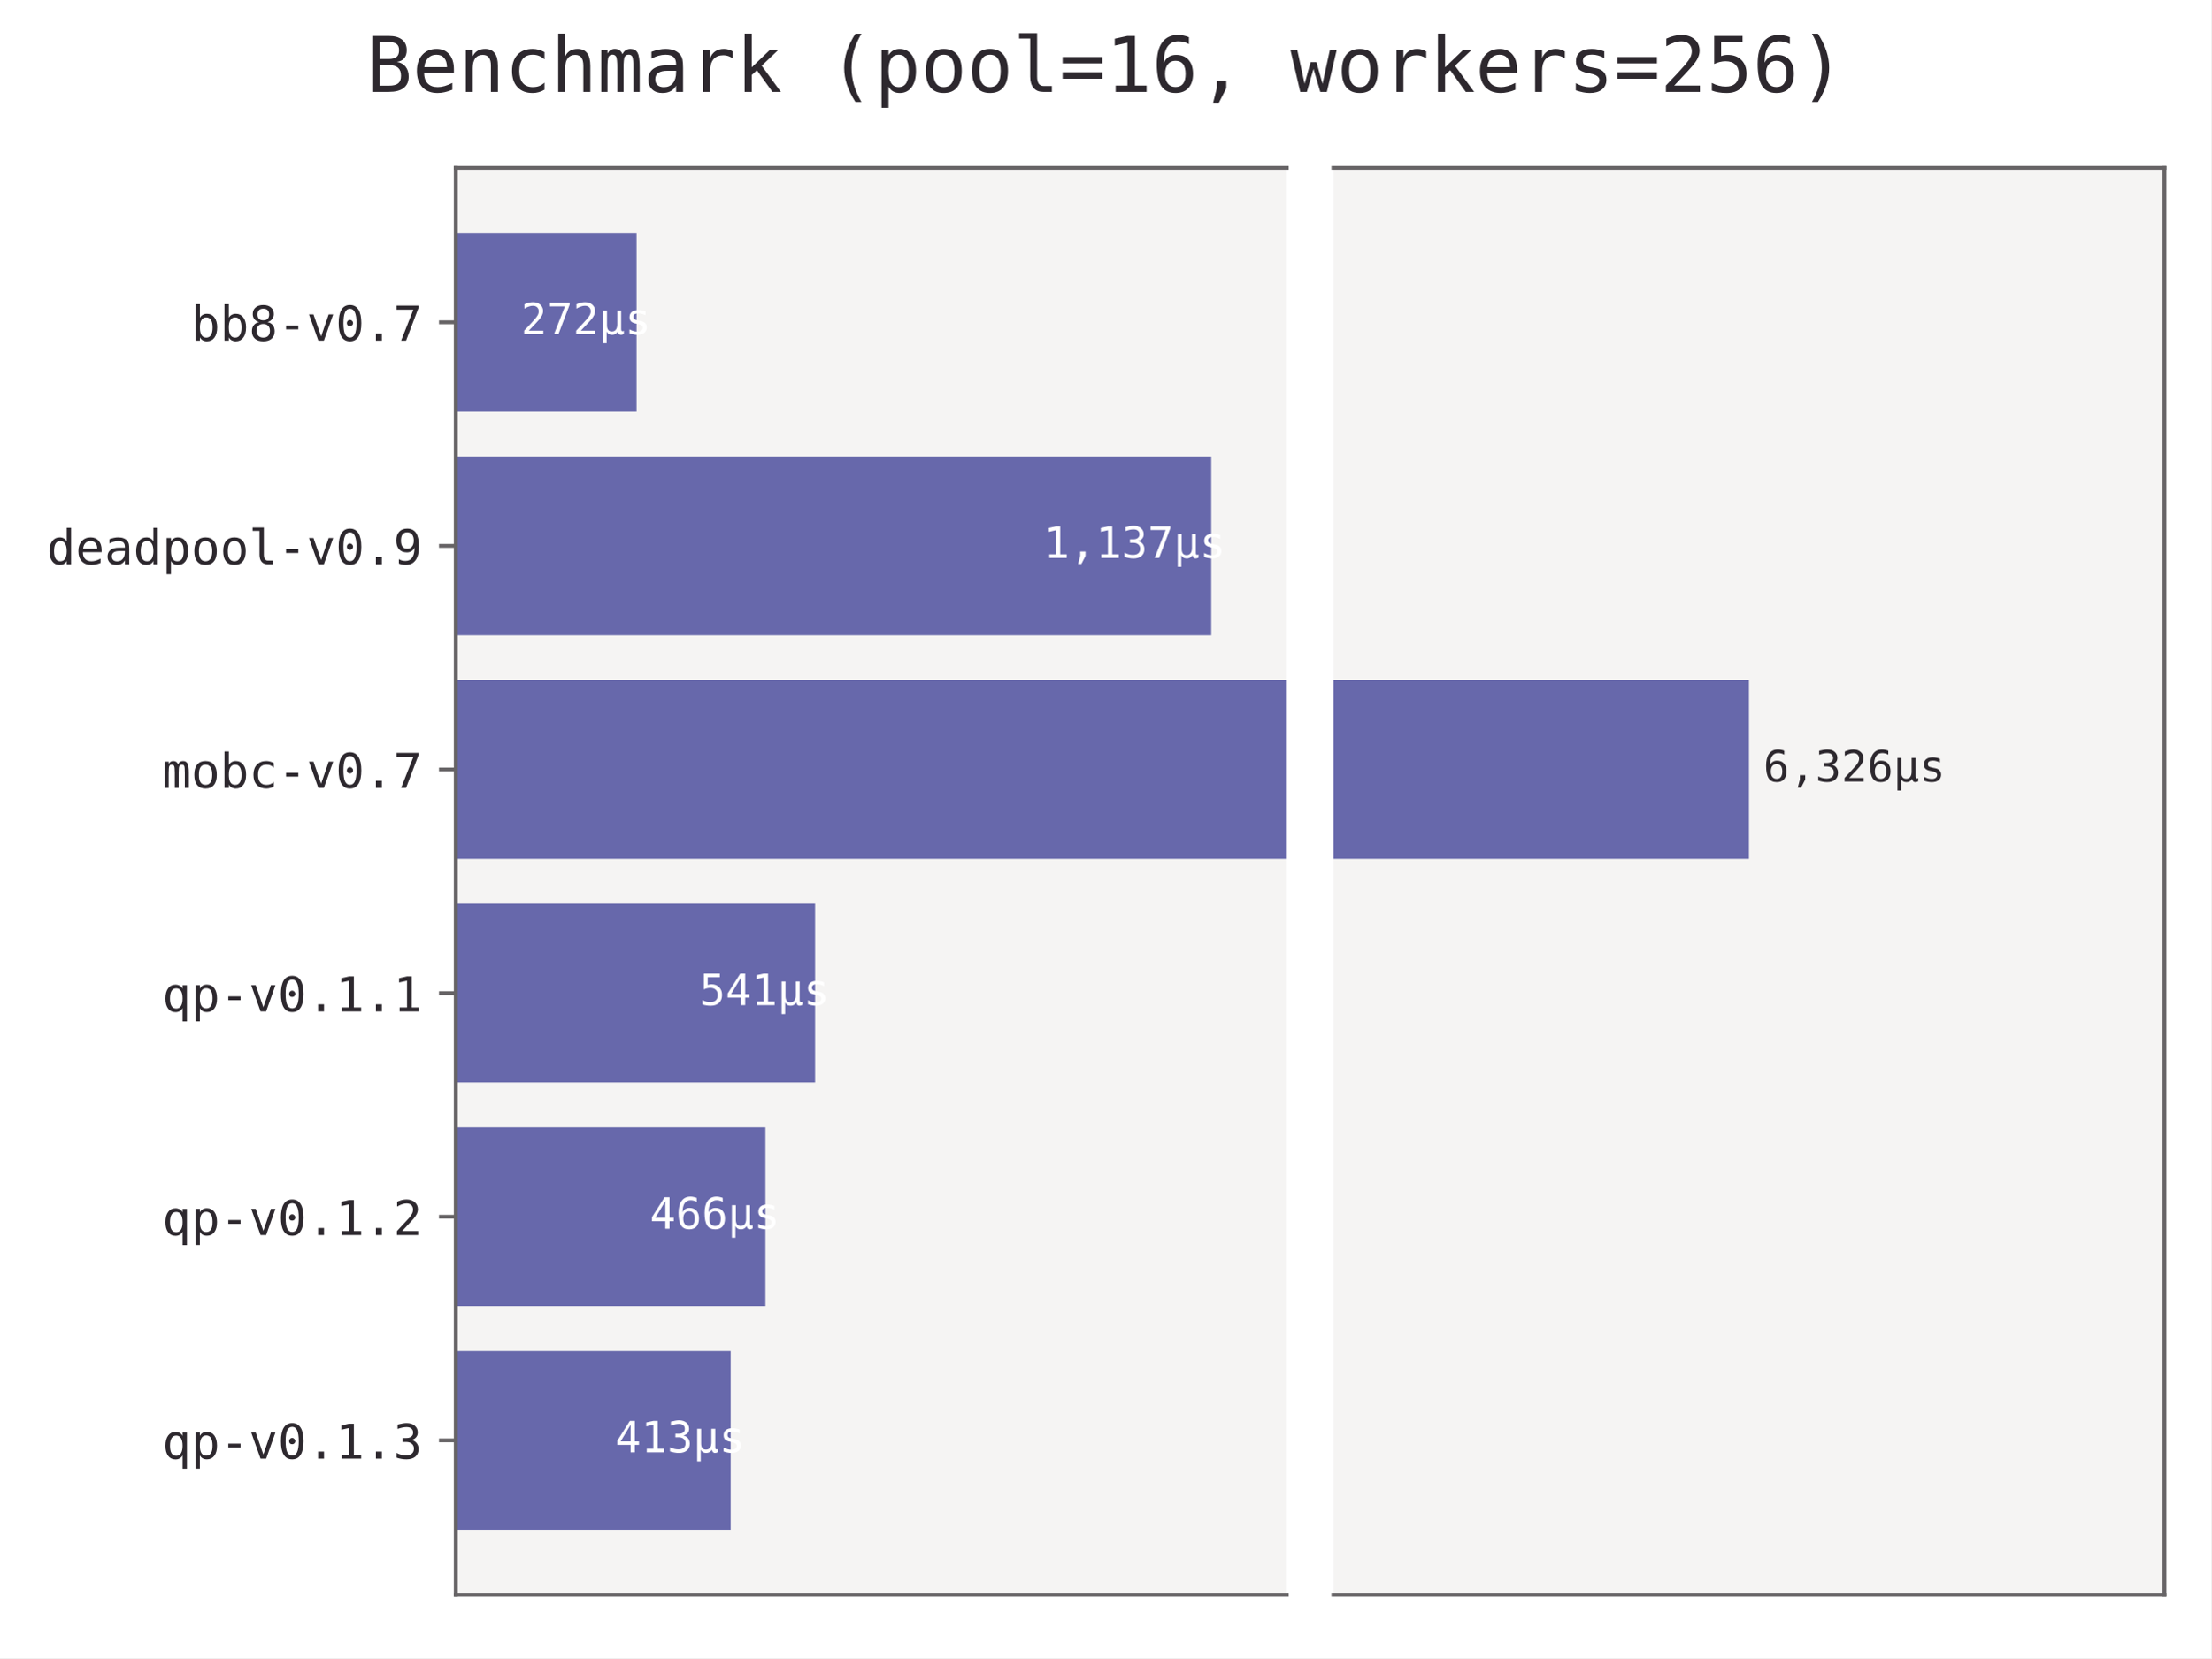
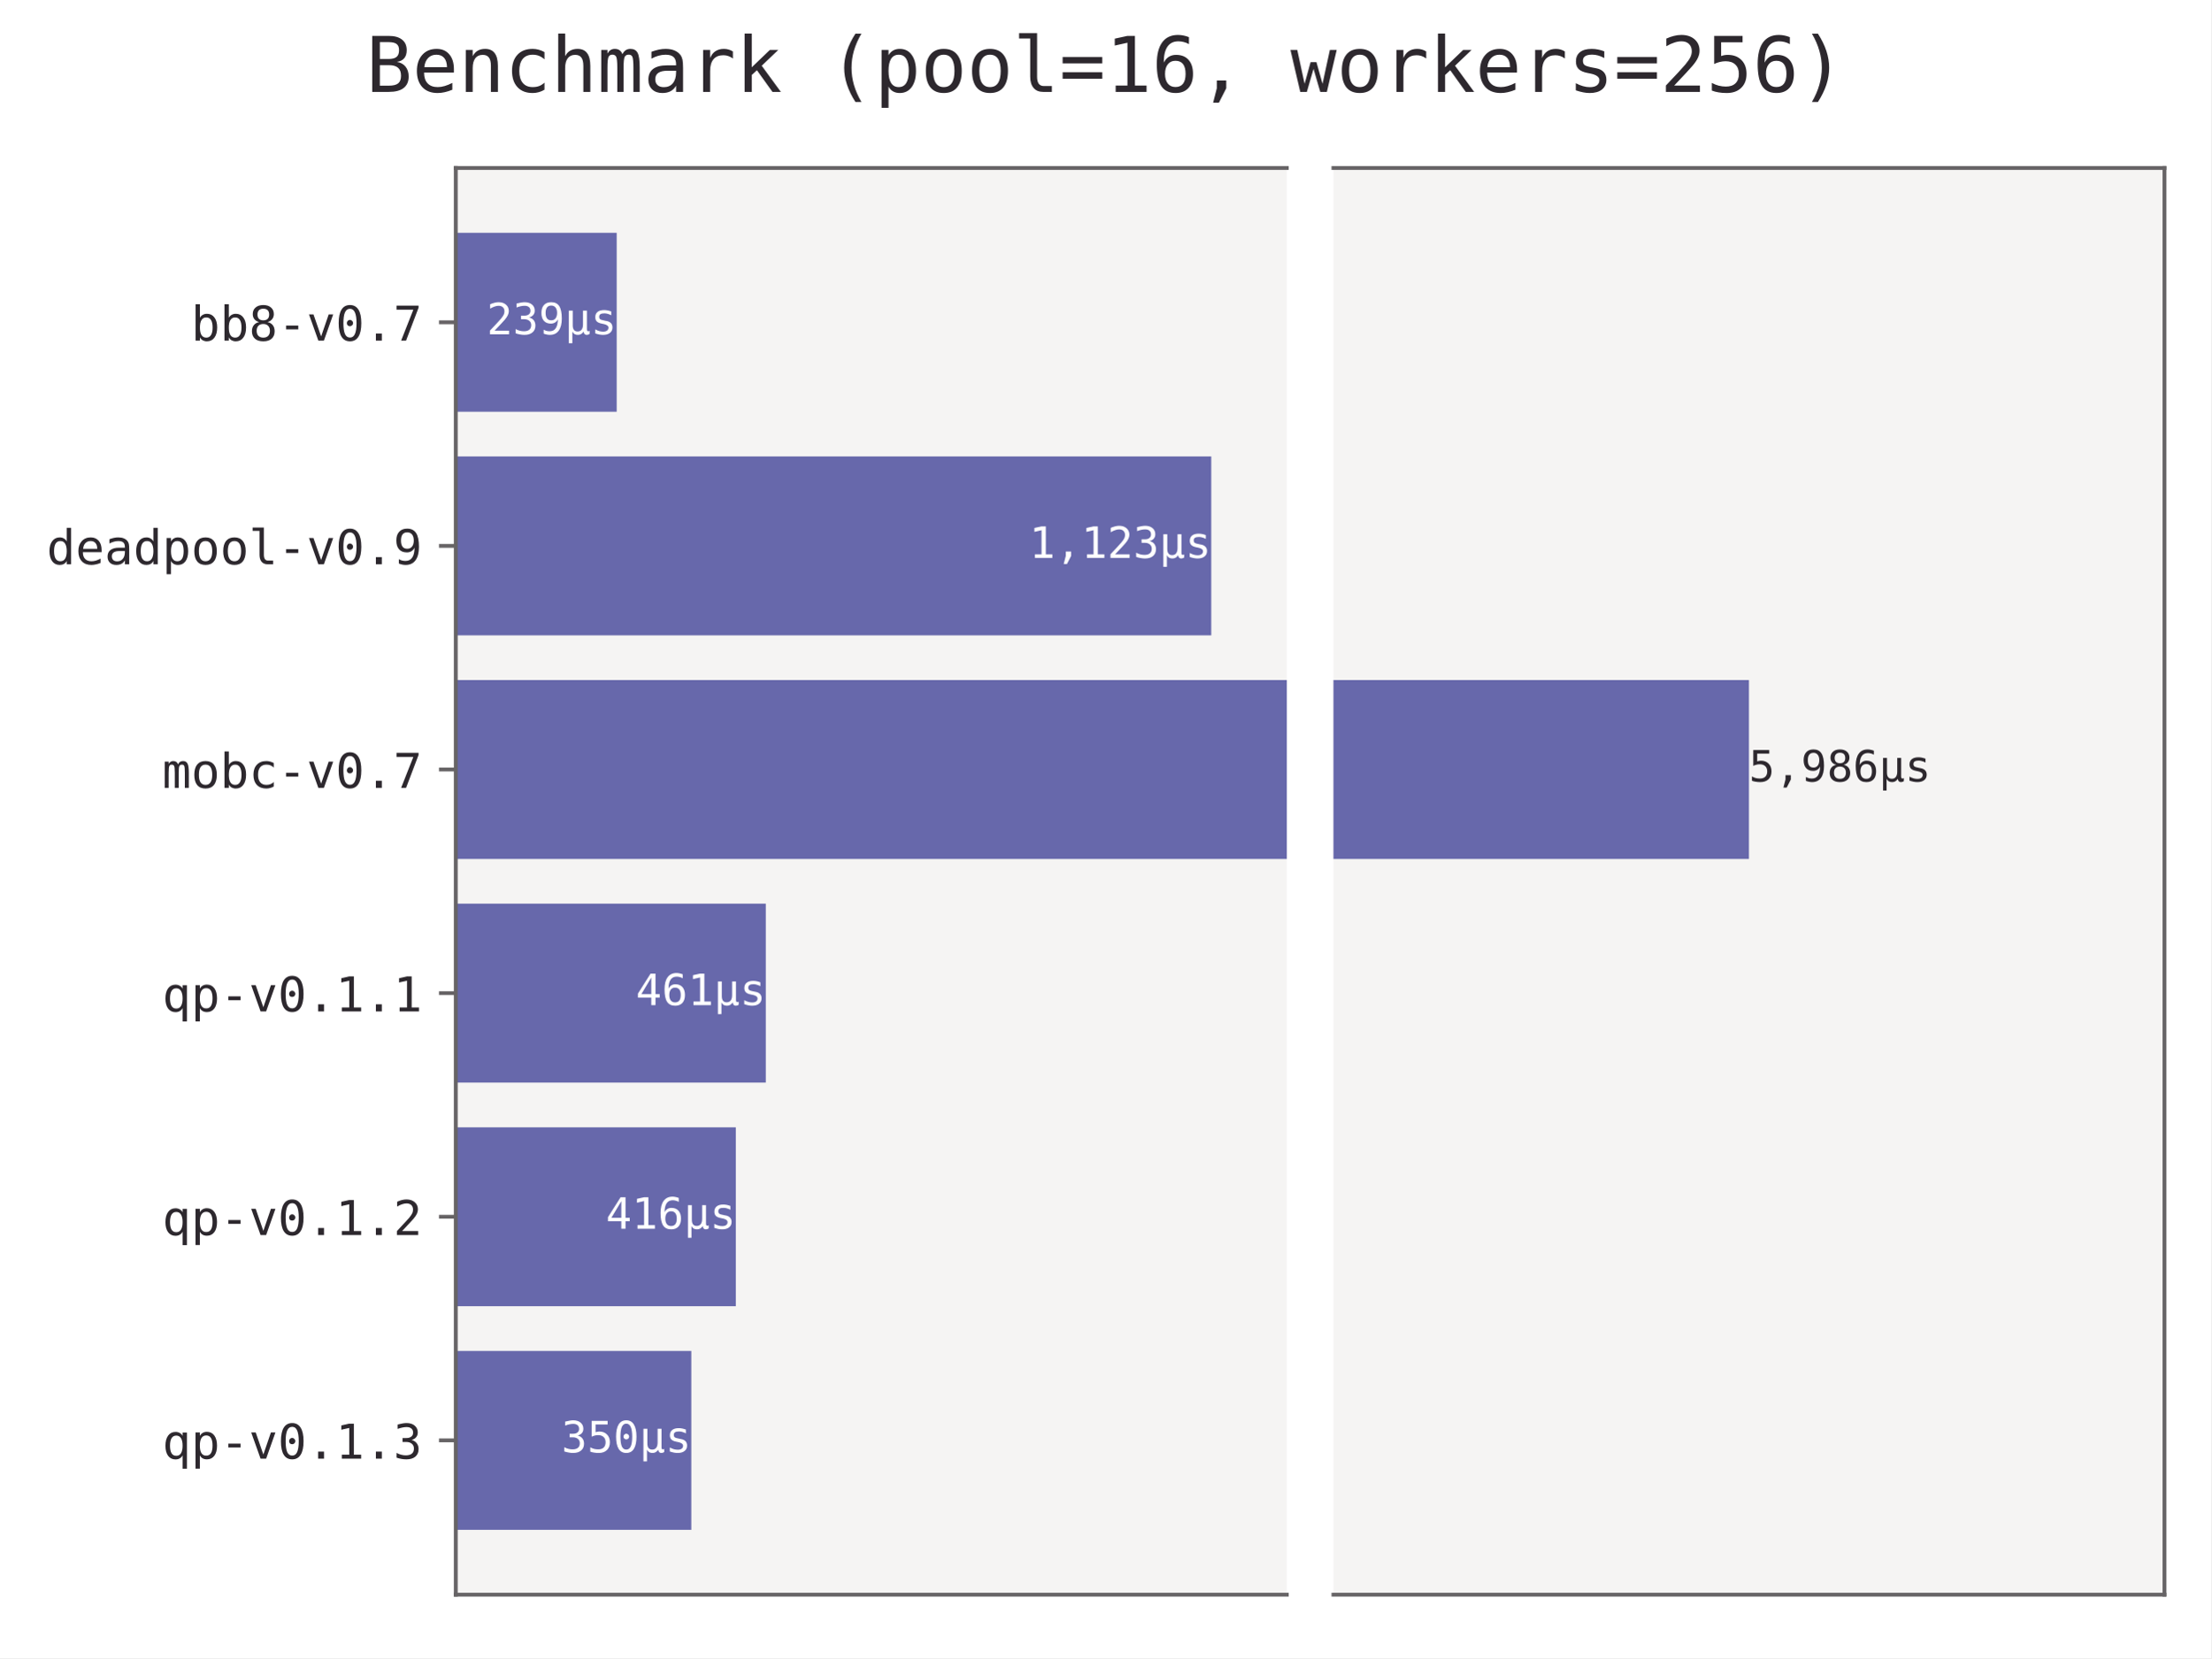
<svg xmlns="http://www.w3.org/2000/svg" xmlns:xlink="http://www.w3.org/1999/xlink" width="460.8pt" height="345.6pt" viewBox="0 0 460.8 345.6" version="1.1">
  <defs>
    <style type="text/css">*{stroke-linejoin: round; stroke-linecap: butt}</style>
  </defs>
  <g id="figure_1">
    <g id="patch_1">
      <path d="M 0 345.6  L 460.8 345.6  L 460.8 0  L 0 0  z " style="fill: #ffffff" />
    </g>
    <g id="axes_1">
      <g id="patch_2">
        <path d="M 94.984 332.38  L 268.172 332.38  L 268.172 35.01  L 94.984 35.01  z " style="fill: #f5f4f3" />
      </g>
      <g id="patch_3">
-         <path d="M 94.984 318.863  L 152.273 318.863  L 152.273 281.575  L 94.984 281.575  z " clip-path="url(#pce8f8f96b2)" style="fill: #6768ab" />
+         <path d="M 94.984 318.863  L 144.07 318.863  L 144.07 281.575  L 94.984 281.575  z " clip-path="url(#pca7e21905c)" style="fill: #6768ab" />
      </g>
      <g id="patch_4">
-         <path d="M 94.984 272.253  L 159.512 272.253  L 159.512 234.966  L 94.984 234.966  z " clip-path="url(#pce8f8f96b2)" style="fill: #6768ab" />
+         <path d="M 94.984 272.253  L 153.344 272.253  L 153.344 234.966  L 94.984 234.966  z " clip-path="url(#pca7e21905c)" style="fill: #6768ab" />
      </g>
      <g id="patch_5">
-         <path d="M 94.984 225.644  L 169.865 225.644  L 169.865 188.356  L 94.984 188.356  z " clip-path="url(#pce8f8f96b2)" style="fill: #6768ab" />
+         <path d="M 94.984 225.644  L 159.592 225.644  L 159.592 188.356  L 94.984 188.356  z " clip-path="url(#pca7e21905c)" style="fill: #6768ab" />
      </g>
      <g id="patch_6">
-         <path d="M 94.984 179.034  L 970.65 179.034  L 970.65 141.746  L 94.984 141.746  z " clip-path="url(#pce8f8f96b2)" style="fill: #6768ab" />
+         <path d="M 94.984 179.034  L 933.614 179.034  L 933.614 141.746  L 94.984 141.746  z " clip-path="url(#pca7e21905c)" style="fill: #6768ab" />
      </g>
      <g id="patch_7">
-         <path d="M 94.984 132.424  L 252.428 132.424  L 252.428 95.137  L 94.984 95.137  z " clip-path="url(#pce8f8f96b2)" style="fill: #6768ab" />
+         <path d="M 94.984 132.424  L 252.428 132.424  L 252.428 95.137  L 94.984 95.137  z " clip-path="url(#pca7e21905c)" style="fill: #6768ab" />
      </g>
      <g id="patch_8">
-         <path d="M 94.984 85.815  L 132.66 85.815  L 132.66 48.527  L 94.984 48.527  z " clip-path="url(#pce8f8f96b2)" style="fill: #6768ab" />
+         <path d="M 94.984 85.815  L 128.521 85.815  L 128.521 48.527  L 94.984 48.527  z " clip-path="url(#pca7e21905c)" style="fill: #6768ab" />
      </g>
      <g id="matplotlib.axis_1">
        <g id="ytick_1">
          <g id="line2d_1">
            <defs>
-               <path id="mc1f796ec5d" d="M 0 0  L -3.5 0  " style="stroke: #676466; stroke-width: 0.8" />
+               <path id="m599a7ea2ee" d="M 0 0  L -3.5 0  " style="stroke: #676466; stroke-width: 0.8" />
            </defs>
            <g>
-               <use xlink:href="#mc1f796ec5d" x="94.984" y="300.219" style="fill: #676466; stroke: #676466; stroke-width: 0.8" />
+               <use xlink:href="#m599a7ea2ee" x="94.984" y="300.219" style="fill: #676466; stroke: #676466; stroke-width: 0.8" />
            </g>
          </g>
          <g id="text_1">
            <text style="fill: #2d282e; font: 10px 'monospace'; text-anchor: end" x="87.984" y="304.035" transform="rotate(-0, 87.98406, 304.0349)">qp-v0.1.3</text>
          </g>
        </g>
        <g id="ytick_2">
          <g id="line2d_2">
            <g>
-               <use xlink:href="#mc1f796ec5d" x="94.984" y="253.61" style="fill: #676466; stroke: #676466; stroke-width: 0.8" />
+               <use xlink:href="#m599a7ea2ee" x="94.984" y="253.61" style="fill: #676466; stroke: #676466; stroke-width: 0.8" />
            </g>
          </g>
          <g id="text_2">
            <text style="fill: #2d282e; font: 10px 'monospace'; text-anchor: end" x="87.984" y="257.425" transform="rotate(-0, 87.98406, 257.4252)">qp-v0.1.2</text>
          </g>
        </g>
        <g id="ytick_3">
          <g id="line2d_3">
            <g>
-               <use xlink:href="#mc1f796ec5d" x="94.984" y="207" style="fill: #676466; stroke: #676466; stroke-width: 0.8" />
+               <use xlink:href="#m599a7ea2ee" x="94.984" y="207" style="fill: #676466; stroke: #676466; stroke-width: 0.8" />
            </g>
          </g>
          <g id="text_3">
            <text style="fill: #2d282e; font: 10px 'monospace'; text-anchor: end" x="87.984" y="210.815" transform="rotate(-0, 87.98406, 210.8155)">qp-v0.1.1</text>
          </g>
        </g>
        <g id="ytick_4">
          <g id="line2d_4">
            <g>
-               <use xlink:href="#mc1f796ec5d" x="94.984" y="160.39" style="fill: #676466; stroke: #676466; stroke-width: 0.8" />
+               <use xlink:href="#m599a7ea2ee" x="94.984" y="160.39" style="fill: #676466; stroke: #676466; stroke-width: 0.8" />
            </g>
          </g>
          <g id="text_4">
            <text style="fill: #2d282e; font: 10px 'monospace'; text-anchor: end" x="87.984" y="164.216" transform="rotate(-0, 87.98406, 164.2159)">mobc-v0.7</text>
          </g>
        </g>
        <g id="ytick_5">
          <g id="line2d_5">
            <g>
-               <use xlink:href="#mc1f796ec5d" x="94.984" y="113.78" style="fill: #676466; stroke: #676466; stroke-width: 0.8" />
+               <use xlink:href="#m599a7ea2ee" x="94.984" y="113.78" style="fill: #676466; stroke: #676466; stroke-width: 0.8" />
            </g>
          </g>
          <g id="text_5">
            <text style="fill: #2d282e; font: 10px 'monospace'; text-anchor: end" x="87.984" y="117.606" transform="rotate(-0, 87.98406, 117.6062)">deadpool-v0.9</text>
          </g>
        </g>
        <g id="ytick_6">
          <g id="line2d_6">
            <g>
-               <use xlink:href="#mc1f796ec5d" x="94.984" y="67.171" style="fill: #676466; stroke: #676466; stroke-width: 0.8" />
+               <use xlink:href="#m599a7ea2ee" x="94.984" y="67.171" style="fill: #676466; stroke: #676466; stroke-width: 0.8" />
            </g>
          </g>
          <g id="text_6">
            <text style="fill: #2d282e; font: 10px 'monospace'; text-anchor: end" x="87.984" y="70.996" transform="rotate(-0, 87.98406, 70.99649)">bb8-v0.7</text>
          </g>
        </g>
      </g>
      <g id="patch_9">
        <path d="M 94.984 332.38  L 94.984 35.01  " style="fill: none; stroke: #676466; stroke-width: 0.8; stroke-linejoin: miter; stroke-linecap: square" />
      </g>
      <g id="patch_10">
        <path d="M 94.984 332.38  L 268.172 332.38  " style="fill: none; stroke: #676466; stroke-width: 0.8; stroke-linejoin: miter; stroke-linecap: square" />
      </g>
      <g id="patch_11">
        <path d="M 94.984 35.01  L 268.172 35.01  " style="fill: none; stroke: #676466; stroke-width: 0.8; stroke-linejoin: miter; stroke-linecap: square" />
      </g>
      <g id="text_7">
-         <text style="fill: #ffffff; font: 9px 'monospace'; text-anchor: end" x="155.273" y="302.717" transform="rotate(-0, 155.273, 302.7168)">  413µs</text>
+         <text style="fill: #ffffff; font: 9px 'monospace'; text-anchor: end" x="144.07" y="302.717" transform="rotate(-0, 144.0704, 302.7168)"> 350µs </text>
      </g>
      <g id="text_8">
-         <text style="fill: #ffffff; font: 9px 'monospace'; text-anchor: end" x="162.512" y="256.107" transform="rotate(-0, 162.512, 256.1071)">  466µs</text>
+         <text style="fill: #ffffff; font: 9px 'monospace'; text-anchor: end" x="153.344" y="256.107" transform="rotate(-0, 153.3442, 256.1071)"> 416µs </text>
      </g>
      <g id="text_9">
-         <text style="fill: #ffffff; font: 9px 'monospace'; text-anchor: end" x="172.865" y="209.497" transform="rotate(-0, 172.8652, 209.4974)">  541µs</text>
+         <text style="fill: #ffffff; font: 9px 'monospace'; text-anchor: end" x="159.592" y="209.497" transform="rotate(-0, 159.5921, 209.4974)"> 461µs </text>
      </g>
      <g id="text_10">
-         <text style="fill: #ffffff; font: 9px 'monospace'; text-anchor: end" x="255.428" y="116.278" transform="rotate(-0, 255.4277, 116.2779)">1,137µs</text>
+         <text style="fill: #ffffff; font: 9px 'monospace'; text-anchor: end" x="252.428" y="116.278" transform="rotate(-0, 252.4277, 116.2779)"> 1,123µs </text>
      </g>
      <g id="text_11">
-         <text style="fill: #ffffff; font: 9px 'monospace'; text-anchor: end" x="135.66" y="69.668" transform="rotate(-0, 135.6599, 69.66821)">  272µs</text>
+         <text style="fill: #ffffff; font: 9px 'monospace'; text-anchor: end" x="128.521" y="69.668" transform="rotate(-0, 128.5209, 69.66821)"> 239µs </text>
      </g>
    </g>
    <g id="axes_2">
      <g id="patch_12">
        <path d="M 277.892 332.38  L 451.08 332.38  L 451.08 35.01  L 277.892 35.01  z " style="fill: #f5f4f3" />
      </g>
      <g id="patch_13">
-         <path d="M -1194.206 318.863  L -1092.231 318.863  L -1092.231 281.575  L -1194.206 281.575  z " clip-path="url(#p6ab1b91af5)" style="fill: #6768ab" />
+         <path d="M -1194.206 318.863  L -1102.973 318.863  L -1102.973 281.575  L -1194.206 281.575  z " clip-path="url(#pb806aab9c5)" style="fill: #6768ab" />
      </g>
      <g id="patch_14">
-         <path d="M -1194.206 272.253  L -1079.346 272.253  L -1079.346 234.966  L -1194.206 234.966  z " clip-path="url(#p6ab1b91af5)" style="fill: #6768ab" />
+         <path d="M -1194.206 272.253  L -1085.736 272.253  L -1085.736 234.966  L -1194.206 234.966  z " clip-path="url(#pb806aab9c5)" style="fill: #6768ab" />
      </g>
      <g id="patch_15">
-         <path d="M -1194.206 225.644  L -1060.917 225.644  L -1060.917 188.356  L -1194.206 188.356  z " clip-path="url(#p6ab1b91af5)" style="fill: #6768ab" />
+         <path d="M -1194.206 225.644  L -1074.124 225.644  L -1074.124 188.356  L -1194.206 188.356  z " clip-path="url(#pb806aab9c5)" style="fill: #6768ab" />
      </g>
      <g id="patch_16">
-         <path d="M -1194.206 179.034  L 364.486 179.034  L 364.486 141.746  L -1194.206 141.746  z " clip-path="url(#p6ab1b91af5)" style="fill: #6768ab" />
+         <path d="M -1194.206 179.034  L 364.486 179.034  L 364.486 141.746  L -1194.206 141.746  z " clip-path="url(#pb806aab9c5)" style="fill: #6768ab" />
      </g>
      <g id="patch_17">
-         <path d="M -1194.206 132.424  L -913.955 132.424  L -913.955 95.137  L -1194.206 95.137  z " clip-path="url(#p6ab1b91af5)" style="fill: #6768ab" />
+         <path d="M -1194.206 132.424  L -901.578 132.424  L -901.578 95.137  L -1194.206 95.137  z " clip-path="url(#pb806aab9c5)" style="fill: #6768ab" />
      </g>
      <g id="patch_18">
-         <path d="M -1194.206 85.815  L -1127.142 85.815  L -1127.142 48.527  L -1194.206 48.527  z " clip-path="url(#p6ab1b91af5)" style="fill: #6768ab" />
+         <path d="M -1194.206 85.815  L -1131.874 85.815  L -1131.874 48.527  L -1194.206 48.527  z " clip-path="url(#pb806aab9c5)" style="fill: #6768ab" />
      </g>
      <g id="matplotlib.axis_2">
        <g id="ytick_7" />
        <g id="ytick_8" />
        <g id="ytick_9" />
        <g id="ytick_10" />
        <g id="ytick_11" />
        <g id="ytick_12" />
      </g>
      <g id="patch_19">
        <path d="M 451.08 332.38  L 451.08 35.01  " style="fill: none; stroke: #676466; stroke-width: 0.8; stroke-linejoin: miter; stroke-linecap: square" />
      </g>
      <g id="patch_20">
        <path d="M 277.892 332.38  L 451.08 332.38  " style="fill: none; stroke: #676466; stroke-width: 0.8; stroke-linejoin: miter; stroke-linecap: square" />
      </g>
      <g id="patch_21">
        <path d="M 277.892 35.01  L 451.08 35.01  " style="fill: none; stroke: #676466; stroke-width: 0.8; stroke-linejoin: miter; stroke-linecap: square" />
      </g>
      <g id="text_12">
-         <text style="fill: #2d282e; font: 9px 'monospace'; text-anchor: start" x="367.486" y="162.888" transform="rotate(-0, 367.486, 162.8876)">6,326µs</text>
+         <text style="fill: #2d282e; font: 9px 'monospace'; text-anchor: start" x="364.486" y="162.888" transform="rotate(-0, 364.486, 162.8876)"> 5,986µs </text>
      </g>
    </g>
    <g id="text_13">
      <text style="fill: #2d282e; font: 16px 'monospace'; text-anchor: middle" x="230.4" y="19.154" transform="rotate(-0, 230.4, 19.1545)">Benchmark (pool=16, workers=256)</text>
    </g>
  </g>
  <defs>
-     <clipPath id="pce8f8f96b2">
+     <clipPath id="pca7e21905c">
      <rect x="94.984" y="35.01" width="173.188" height="297.37" />
    </clipPath>
-     <clipPath id="p6ab1b91af5">
+     <clipPath id="pb806aab9c5">
      <rect x="277.892" y="35.01" width="173.188" height="297.37" />
    </clipPath>
  </defs>
</svg>
